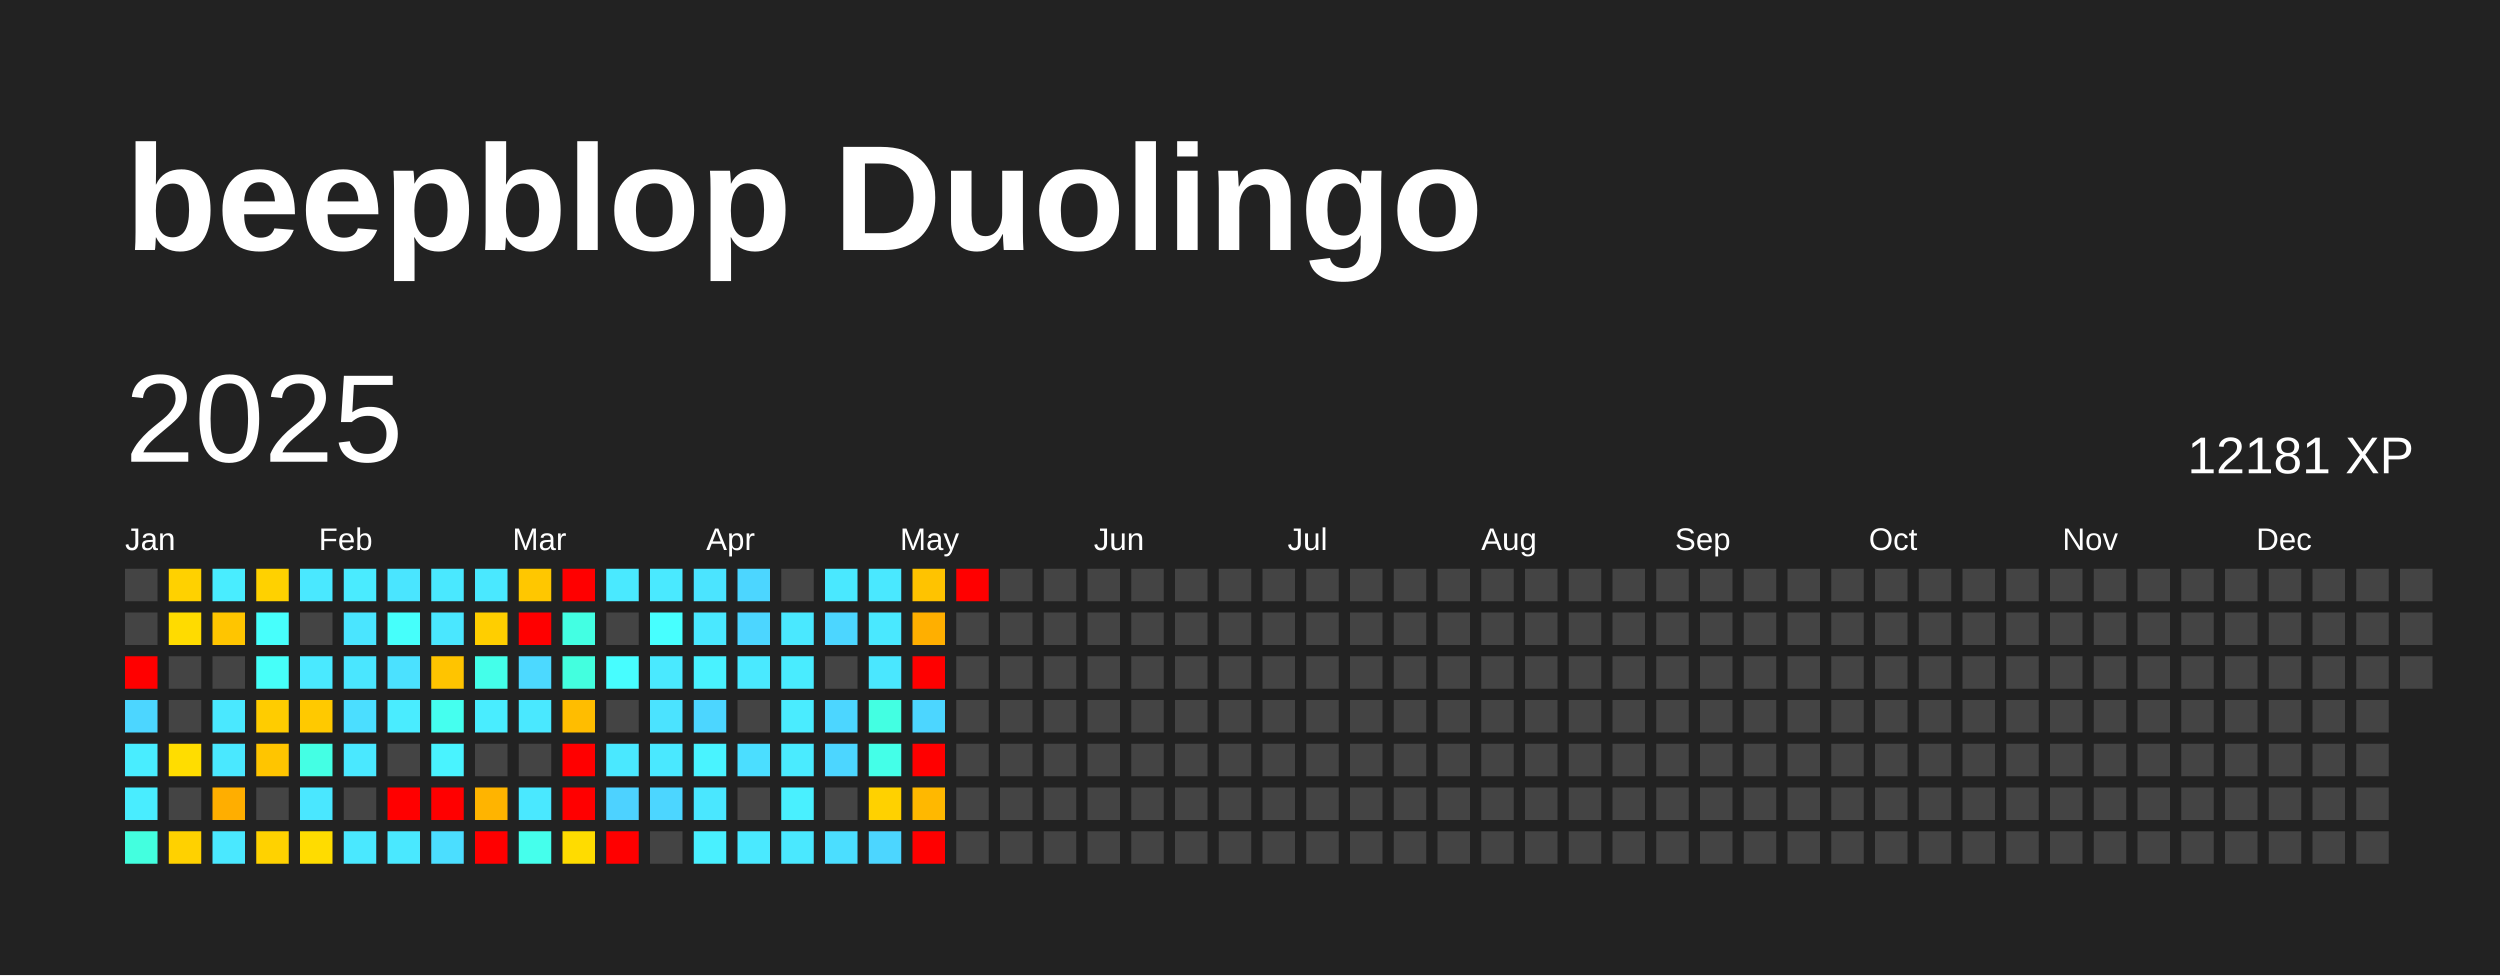
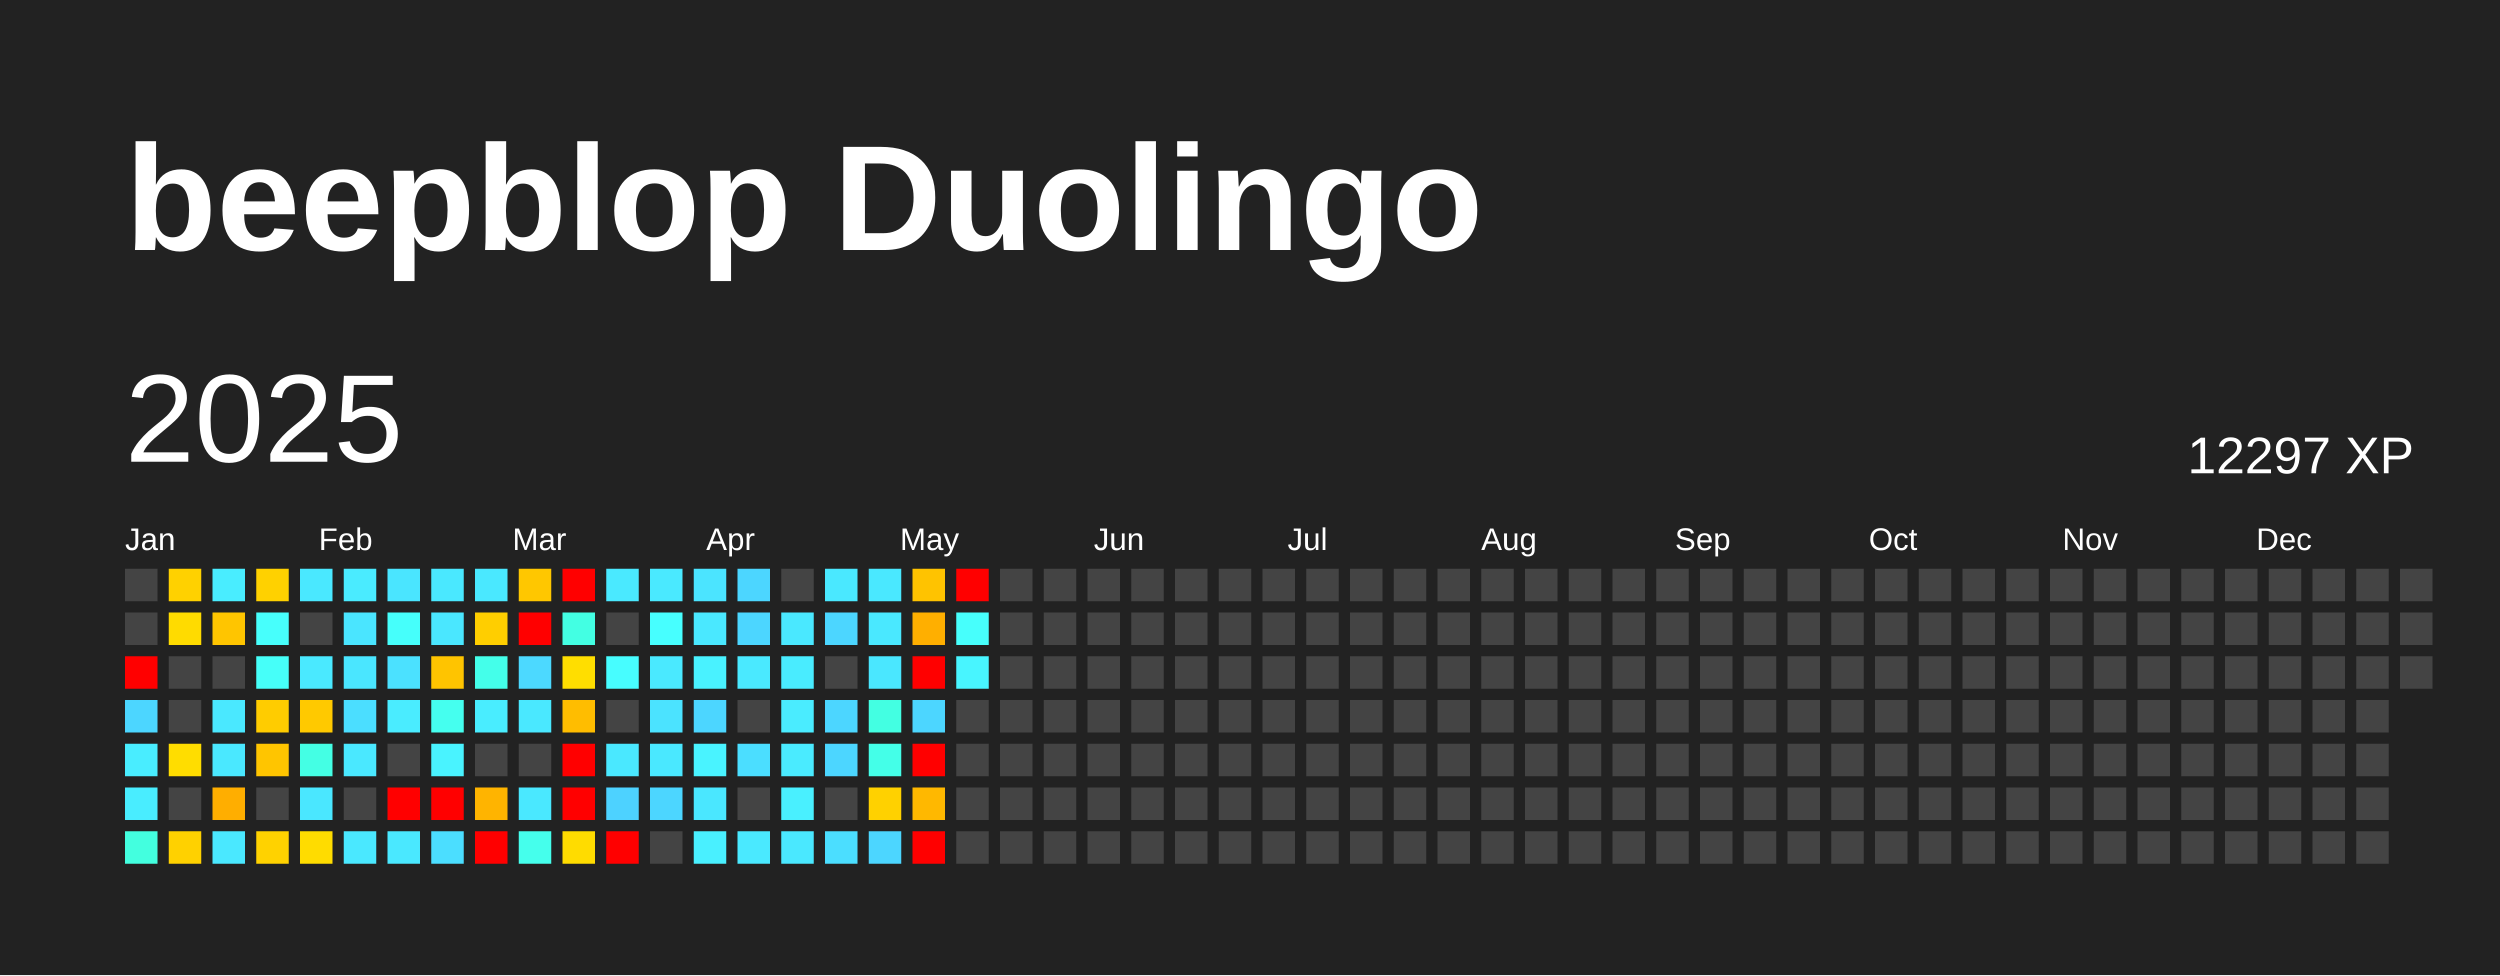
<svg xmlns="http://www.w3.org/2000/svg" baseProfile="full" height="78mm" version="1.1" viewBox="0,0,200,78" width="200mm">
  <defs />
  <rect fill="#222222" height="78" width="200" x="0" y="0" />
  <text fill="#FFFFFF" style="font-size:12px; font-family:Arial; font-weight:bold;" x="10" y="20">beepblop Duolingo</text>
  <text dominant-baseline="hanging" fill="#FFFFFF" style="font-size:10.0px; font-family:Arial;" x="10" y="30">2025</text>
-   <text dominant-baseline="hanging" fill="#FFFFFF" style="font-size:4.125px; font-family:Arial;" x="175" y="35">12181 XP</text>
+   <text dominant-baseline="hanging" fill="#FFFFFF" style="font-size:4.125px; font-family:Arial;" x="175" y="35">12297 XP</text>
  <text fill="#FFFFFF" style="font-size:2.5px; font-family:Arial" x="10.0" y="44">Jan</text>
  <text fill="#FFFFFF" style="font-size:2.5px; font-family:Arial" x="25.5" y="44">Feb</text>
  <text fill="#FFFFFF" style="font-size:2.5px; font-family:Arial" x="41.0" y="44">Mar</text>
  <text fill="#FFFFFF" style="font-size:2.5px; font-family:Arial" x="56.5" y="44">Apr</text>
  <text fill="#FFFFFF" style="font-size:2.5px; font-family:Arial" x="72.0" y="44">May</text>
  <text fill="#FFFFFF" style="font-size:2.5px; font-family:Arial" x="87.5" y="44">Jun</text>
  <text fill="#FFFFFF" style="font-size:2.5px; font-family:Arial" x="103.0" y="44">Jul</text>
  <text fill="#FFFFFF" style="font-size:2.5px; font-family:Arial" x="118.5" y="44">Aug</text>
  <text fill="#FFFFFF" style="font-size:2.5px; font-family:Arial" x="134.0" y="44">Sep</text>
  <text fill="#FFFFFF" style="font-size:2.5px; font-family:Arial" x="149.5" y="44">Oct</text>
  <text fill="#FFFFFF" style="font-size:2.5px; font-family:Arial" x="165.0" y="44">Nov</text>
  <text fill="#FFFFFF" style="font-size:2.5px; font-family:Arial" x="180.5" y="44">Dec</text>
  <rect fill="#444444" height="2.6" width="2.6" x="10.0" y="45.5" />
  <rect fill="#444444" height="2.6" width="2.6" x="10.0" y="49.0" />
  <rect fill="red" height="2.6" width="2.6" x="10.0" y="52.5" />
  <rect fill="#4cd6ff" height="2.6" width="2.6" x="10.0" y="56.0" />
  <rect fill="#49edff" height="2.6" width="2.6" x="10.0" y="59.5" />
  <rect fill="#49edff" height="2.6" width="2.6" x="10.0" y="63.0" />
  <rect fill="#43ffdf" height="2.6" width="2.6" x="10.0" y="66.5" />
  <rect fill="#ffd100" height="2.6" width="2.6" x="13.5" y="45.5" />
  <rect fill="#ffdb00" height="2.6" width="2.6" x="13.5" y="49.0" />
  <rect fill="#444444" height="2.6" width="2.6" x="13.5" y="52.5" />
  <rect fill="#444444" height="2.6" width="2.6" x="13.5" y="56.0" />
  <rect fill="#ffdd00" height="2.6" width="2.6" x="13.5" y="59.5" />
  <rect fill="#444444" height="2.6" width="2.6" x="13.5" y="63.0" />
  <rect fill="#ffd100" height="2.6" width="2.6" x="13.5" y="66.5" />
  <rect fill="#49edff" height="2.6" width="2.6" x="17.0" y="45.5" />
  <rect fill="#ffc500" height="2.6" width="2.6" x="17.0" y="49.0" />
  <rect fill="#444444" height="2.6" width="2.6" x="17.0" y="52.5" />
  <rect fill="#4ae8ff" height="2.6" width="2.6" x="17.0" y="56.0" />
  <rect fill="#4ae8ff" height="2.6" width="2.6" x="17.0" y="59.5" />
  <rect fill="#ffae00" height="2.6" width="2.6" x="17.0" y="63.0" />
  <rect fill="#4ae8ff" height="2.6" width="2.6" x="17.0" y="66.5" />
  <rect fill="#ffd100" height="2.6" width="2.6" x="20.5" y="45.5" />
  <rect fill="#47fffc" height="2.6" width="2.6" x="20.5" y="49.0" />
  <rect fill="#46fff9" height="2.6" width="2.6" x="20.5" y="52.5" />
  <rect fill="#ffcc00" height="2.6" width="2.6" x="20.5" y="56.0" />
  <rect fill="#ffc500" height="2.6" width="2.6" x="20.5" y="59.5" />
  <rect fill="#444444" height="2.6" width="2.6" x="20.5" y="63.0" />
  <rect fill="#ffd200" height="2.6" width="2.6" x="20.5" y="66.5" />
  <rect fill="#4ae8ff" height="2.6" width="2.6" x="24.0" y="45.5" />
  <rect fill="#444444" height="2.6" width="2.6" x="24.0" y="49.0" />
  <rect fill="#4ae9ff" height="2.6" width="2.6" x="24.0" y="52.5" />
  <rect fill="#ffc900" height="2.6" width="2.6" x="24.0" y="56.0" />
  <rect fill="#44ffe4" height="2.6" width="2.6" x="24.0" y="59.5" />
  <rect fill="#4ae7ff" height="2.6" width="2.6" x="24.0" y="63.0" />
  <rect fill="#ffdc00" height="2.6" width="2.6" x="24.0" y="66.5" />
  <rect fill="#4aebff" height="2.6" width="2.6" x="27.5" y="45.5" />
  <rect fill="#4ae5ff" height="2.6" width="2.6" x="27.5" y="49.0" />
  <rect fill="#4ae6ff" height="2.6" width="2.6" x="27.5" y="52.5" />
  <rect fill="#4bdeff" height="2.6" width="2.6" x="27.5" y="56.0" />
  <rect fill="#4ae8ff" height="2.6" width="2.6" x="27.5" y="59.5" />
  <rect fill="#444444" height="2.6" width="2.6" x="27.5" y="63.0" />
  <rect fill="#4ae8ff" height="2.6" width="2.6" x="27.5" y="66.5" />
  <rect fill="#4ae5ff" height="2.6" width="2.6" x="31.0" y="45.5" />
  <rect fill="#46fffb" height="2.6" width="2.6" x="31.0" y="49.0" />
  <rect fill="#4be1ff" height="2.6" width="2.6" x="31.0" y="52.5" />
  <rect fill="#4aecff" height="2.6" width="2.6" x="31.0" y="56.0" />
  <rect fill="#444444" height="2.6" width="2.6" x="31.0" y="59.5" />
  <rect fill="red" height="2.6" width="2.6" x="31.0" y="63.0" />
  <rect fill="#4ae8ff" height="2.6" width="2.6" x="31.0" y="66.5" />
  <rect fill="#4ae8ff" height="2.6" width="2.6" x="34.5" y="45.5" />
  <rect fill="#4ae7ff" height="2.6" width="2.6" x="34.5" y="49.0" />
  <rect fill="#ffc400" height="2.6" width="2.6" x="34.5" y="52.5" />
  <rect fill="#45ffef" height="2.6" width="2.6" x="34.5" y="56.0" />
  <rect fill="#49f3ff" height="2.6" width="2.6" x="34.5" y="59.5" />
  <rect fill="red" height="2.6" width="2.6" x="34.5" y="63.0" />
  <rect fill="#4bdeff" height="2.6" width="2.6" x="34.5" y="66.5" />
  <rect fill="#4ae8ff" height="2.6" width="2.6" x="38.0" y="45.5" />
  <rect fill="#ffce00" height="2.6" width="2.6" x="38.0" y="49.0" />
  <rect fill="#44ffea" height="2.6" width="2.6" x="38.0" y="52.5" />
  <rect fill="#49edff" height="2.6" width="2.6" x="38.0" y="56.0" />
  <rect fill="#444444" height="2.6" width="2.6" x="38.0" y="59.5" />
  <rect fill="#ffb400" height="2.6" width="2.6" x="38.0" y="63.0" />
  <rect fill="red" height="2.6" width="2.6" x="38.0" y="66.5" />
  <rect fill="#ffc700" height="2.6" width="2.6" x="41.5" y="45.5" />
  <rect fill="red" height="2.6" width="2.6" x="41.5" y="49.0" />
  <rect fill="#4cd9ff" height="2.6" width="2.6" x="41.5" y="52.5" />
  <rect fill="#4ae8ff" height="2.6" width="2.6" x="41.5" y="56.0" />
  <rect fill="#444444" height="2.6" width="2.6" x="41.5" y="59.5" />
  <rect fill="#4ae8ff" height="2.6" width="2.6" x="41.5" y="63.0" />
  <rect fill="#45ffec" height="2.6" width="2.6" x="41.5" y="66.5" />
  <rect fill="red" height="2.6" width="2.6" x="45.0" y="45.5" />
  <rect fill="#43ffe3" height="2.6" width="2.6" x="45.0" y="49.0" />
-   <rect fill="#43ffdf" height="2.6" width="2.6" x="45.0" y="52.5" />
+   <rect fill="#ffde00" height="2.6" width="2.6" x="45.0" y="52.5" />
  <rect fill="#ffbd00" height="2.6" width="2.6" x="45.0" y="56.0" />
  <rect fill="red" height="2.6" width="2.6" x="45.0" y="59.5" />
  <rect fill="red" height="2.6" width="2.6" x="45.0" y="63.0" />
  <rect fill="#ffdc00" height="2.6" width="2.6" x="45.0" y="66.5" />
  <rect fill="#4ae9ff" height="2.6" width="2.6" x="48.5" y="45.5" />
  <rect fill="#444444" height="2.6" width="2.6" x="48.5" y="49.0" />
  <rect fill="#47fdff" height="2.6" width="2.6" x="48.5" y="52.5" />
  <rect fill="#444444" height="2.6" width="2.6" x="48.5" y="56.0" />
  <rect fill="#4ae8ff" height="2.6" width="2.6" x="48.5" y="59.5" />
  <rect fill="#4dd2ff" height="2.6" width="2.6" x="48.5" y="63.0" />
  <rect fill="red" height="2.6" width="2.6" x="48.5" y="66.5" />
  <rect fill="#4ae9ff" height="2.6" width="2.6" x="52.0" y="45.5" />
  <rect fill="#47ffff" height="2.6" width="2.6" x="52.0" y="49.0" />
  <rect fill="#4ae9ff" height="2.6" width="2.6" x="52.0" y="52.5" />
  <rect fill="#4be3ff" height="2.6" width="2.6" x="52.0" y="56.0" />
  <rect fill="#4ae8ff" height="2.6" width="2.6" x="52.0" y="59.5" />
  <rect fill="#4cd6ff" height="2.6" width="2.6" x="52.0" y="63.0" />
  <rect fill="#444444" height="2.6" width="2.6" x="52.0" y="66.5" />
  <rect fill="#4be4ff" height="2.6" width="2.6" x="55.5" y="45.5" />
  <rect fill="#4ae8ff" height="2.6" width="2.6" x="55.5" y="49.0" />
  <rect fill="#49f2ff" height="2.6" width="2.6" x="55.5" y="52.5" />
  <rect fill="#4cd6ff" height="2.6" width="2.6" x="55.5" y="56.0" />
  <rect fill="#49f3ff" height="2.6" width="2.6" x="55.5" y="59.5" />
  <rect fill="#4ae7ff" height="2.6" width="2.6" x="55.5" y="63.0" />
  <rect fill="#49f0ff" height="2.6" width="2.6" x="55.5" y="66.5" />
  <rect fill="#4cd6ff" height="2.6" width="2.6" x="59.0" y="45.5" />
  <rect fill="#4cd6ff" height="2.6" width="2.6" x="59.0" y="49.0" />
  <rect fill="#4ae9ff" height="2.6" width="2.6" x="59.0" y="52.5" />
  <rect fill="#444444" height="2.6" width="2.6" x="59.0" y="56.0" />
  <rect fill="#4bdeff" height="2.6" width="2.6" x="59.0" y="59.5" />
  <rect fill="#444444" height="2.6" width="2.6" x="59.0" y="63.0" />
  <rect fill="#4ae9ff" height="2.6" width="2.6" x="59.0" y="66.5" />
  <rect fill="#444444" height="2.6" width="2.6" x="62.5" y="45.5" />
  <rect fill="#4ae8ff" height="2.6" width="2.6" x="62.5" y="49.0" />
  <rect fill="#49ecff" height="2.6" width="2.6" x="62.5" y="52.5" />
  <rect fill="#4aecff" height="2.6" width="2.6" x="62.5" y="56.0" />
  <rect fill="#4aebff" height="2.6" width="2.6" x="62.5" y="59.5" />
  <rect fill="#49f0ff" height="2.6" width="2.6" x="62.5" y="63.0" />
  <rect fill="#4ae8ff" height="2.6" width="2.6" x="62.5" y="66.5" />
  <rect fill="#4ae8ff" height="2.6" width="2.6" x="66.0" y="45.5" />
  <rect fill="#4cd6ff" height="2.6" width="2.6" x="66.0" y="49.0" />
  <rect fill="#444444" height="2.6" width="2.6" x="66.0" y="52.5" />
  <rect fill="#4cd6ff" height="2.6" width="2.6" x="66.0" y="56.0" />
  <rect fill="#4cd6ff" height="2.6" width="2.6" x="66.0" y="59.5" />
  <rect fill="#444444" height="2.6" width="2.6" x="66.0" y="63.0" />
  <rect fill="#4bdeff" height="2.6" width="2.6" x="66.0" y="66.5" />
  <rect fill="#4ae8ff" height="2.6" width="2.6" x="69.5" y="45.5" />
  <rect fill="#4ae8ff" height="2.6" width="2.6" x="69.5" y="49.0" />
  <rect fill="#4ae7ff" height="2.6" width="2.6" x="69.5" y="52.5" />
  <rect fill="#43ffe2" height="2.6" width="2.6" x="69.5" y="56.0" />
  <rect fill="#44ffe8" height="2.6" width="2.6" x="69.5" y="59.5" />
  <rect fill="#ffd100" height="2.6" width="2.6" x="69.5" y="63.0" />
  <rect fill="#4cd6ff" height="2.6" width="2.6" x="69.5" y="66.5" />
  <rect fill="#ffc300" height="2.6" width="2.6" x="73.0" y="45.5" />
  <rect fill="#ffaf00" height="2.6" width="2.6" x="73.0" y="49.0" />
  <rect fill="red" height="2.6" width="2.6" x="73.0" y="52.5" />
  <rect fill="#4cd6ff" height="2.6" width="2.6" x="73.0" y="56.0" />
  <rect fill="red" height="2.6" width="2.6" x="73.0" y="59.5" />
  <rect fill="#ffb800" height="2.6" width="2.6" x="73.0" y="63.0" />
  <rect fill="red" height="2.6" width="2.6" x="73.0" y="66.5" />
  <rect fill="red" height="2.6" width="2.6" x="76.5" y="45.5" />
-   <rect fill="#444444" height="2.6" width="2.6" x="76.5" y="49.0" />
-   <rect fill="#444444" height="2.6" width="2.6" x="76.5" y="52.5" />
+   <rect fill="#47fffc" height="2.6" width="2.6" x="76.5" y="49.0" />
+   <rect fill="#48f5ff" height="2.6" width="2.6" x="76.5" y="52.5" />
  <rect fill="#444444" height="2.6" width="2.6" x="76.5" y="56.0" />
  <rect fill="#444444" height="2.6" width="2.6" x="76.5" y="59.5" />
  <rect fill="#444444" height="2.6" width="2.6" x="76.5" y="63.0" />
  <rect fill="#444444" height="2.6" width="2.6" x="76.5" y="66.5" />
  <rect fill="#444444" height="2.6" width="2.6" x="80.0" y="45.5" />
  <rect fill="#444444" height="2.6" width="2.6" x="80.0" y="49.0" />
  <rect fill="#444444" height="2.6" width="2.6" x="80.0" y="52.5" />
  <rect fill="#444444" height="2.6" width="2.6" x="80.0" y="56.0" />
  <rect fill="#444444" height="2.6" width="2.6" x="80.0" y="59.5" />
  <rect fill="#444444" height="2.6" width="2.6" x="80.0" y="63.0" />
  <rect fill="#444444" height="2.6" width="2.6" x="80.0" y="66.5" />
  <rect fill="#444444" height="2.6" width="2.6" x="83.5" y="45.5" />
  <rect fill="#444444" height="2.6" width="2.6" x="83.5" y="49.0" />
  <rect fill="#444444" height="2.6" width="2.6" x="83.5" y="52.5" />
  <rect fill="#444444" height="2.6" width="2.6" x="83.5" y="56.0" />
  <rect fill="#444444" height="2.6" width="2.6" x="83.5" y="59.5" />
  <rect fill="#444444" height="2.6" width="2.6" x="83.5" y="63.0" />
  <rect fill="#444444" height="2.6" width="2.6" x="83.5" y="66.5" />
  <rect fill="#444444" height="2.6" width="2.6" x="87.0" y="45.5" />
  <rect fill="#444444" height="2.6" width="2.6" x="87.0" y="49.0" />
  <rect fill="#444444" height="2.6" width="2.6" x="87.0" y="52.5" />
  <rect fill="#444444" height="2.6" width="2.6" x="87.0" y="56.0" />
  <rect fill="#444444" height="2.6" width="2.6" x="87.0" y="59.5" />
  <rect fill="#444444" height="2.6" width="2.6" x="87.0" y="63.0" />
  <rect fill="#444444" height="2.6" width="2.6" x="87.0" y="66.5" />
  <rect fill="#444444" height="2.6" width="2.6" x="90.5" y="45.5" />
  <rect fill="#444444" height="2.6" width="2.6" x="90.5" y="49.0" />
  <rect fill="#444444" height="2.6" width="2.6" x="90.5" y="52.5" />
  <rect fill="#444444" height="2.6" width="2.6" x="90.5" y="56.0" />
  <rect fill="#444444" height="2.6" width="2.6" x="90.5" y="59.5" />
  <rect fill="#444444" height="2.6" width="2.6" x="90.5" y="63.0" />
  <rect fill="#444444" height="2.6" width="2.6" x="90.5" y="66.5" />
  <rect fill="#444444" height="2.6" width="2.6" x="94.0" y="45.5" />
  <rect fill="#444444" height="2.6" width="2.6" x="94.0" y="49.0" />
  <rect fill="#444444" height="2.6" width="2.6" x="94.0" y="52.5" />
  <rect fill="#444444" height="2.6" width="2.6" x="94.0" y="56.0" />
  <rect fill="#444444" height="2.6" width="2.6" x="94.0" y="59.5" />
  <rect fill="#444444" height="2.6" width="2.6" x="94.0" y="63.0" />
  <rect fill="#444444" height="2.6" width="2.6" x="94.0" y="66.5" />
  <rect fill="#444444" height="2.6" width="2.6" x="97.5" y="45.5" />
  <rect fill="#444444" height="2.6" width="2.6" x="97.5" y="49.0" />
  <rect fill="#444444" height="2.6" width="2.6" x="97.5" y="52.5" />
  <rect fill="#444444" height="2.6" width="2.6" x="97.5" y="56.0" />
  <rect fill="#444444" height="2.6" width="2.6" x="97.5" y="59.5" />
  <rect fill="#444444" height="2.6" width="2.6" x="97.5" y="63.0" />
  <rect fill="#444444" height="2.6" width="2.6" x="97.5" y="66.5" />
  <rect fill="#444444" height="2.6" width="2.6" x="101.0" y="45.5" />
  <rect fill="#444444" height="2.6" width="2.6" x="101.0" y="49.0" />
  <rect fill="#444444" height="2.6" width="2.6" x="101.0" y="52.5" />
  <rect fill="#444444" height="2.6" width="2.6" x="101.0" y="56.0" />
  <rect fill="#444444" height="2.6" width="2.6" x="101.0" y="59.5" />
  <rect fill="#444444" height="2.6" width="2.6" x="101.0" y="63.0" />
  <rect fill="#444444" height="2.6" width="2.6" x="101.0" y="66.5" />
  <rect fill="#444444" height="2.6" width="2.6" x="104.5" y="45.5" />
  <rect fill="#444444" height="2.6" width="2.6" x="104.5" y="49.0" />
  <rect fill="#444444" height="2.6" width="2.6" x="104.5" y="52.5" />
  <rect fill="#444444" height="2.6" width="2.6" x="104.5" y="56.0" />
  <rect fill="#444444" height="2.6" width="2.6" x="104.5" y="59.5" />
  <rect fill="#444444" height="2.6" width="2.6" x="104.5" y="63.0" />
  <rect fill="#444444" height="2.6" width="2.6" x="104.5" y="66.5" />
  <rect fill="#444444" height="2.6" width="2.6" x="108.0" y="45.5" />
  <rect fill="#444444" height="2.6" width="2.6" x="108.0" y="49.0" />
  <rect fill="#444444" height="2.6" width="2.6" x="108.0" y="52.5" />
  <rect fill="#444444" height="2.6" width="2.6" x="108.0" y="56.0" />
  <rect fill="#444444" height="2.6" width="2.6" x="108.0" y="59.5" />
  <rect fill="#444444" height="2.6" width="2.6" x="108.0" y="63.0" />
  <rect fill="#444444" height="2.6" width="2.6" x="108.0" y="66.5" />
  <rect fill="#444444" height="2.6" width="2.6" x="111.5" y="45.5" />
  <rect fill="#444444" height="2.6" width="2.6" x="111.5" y="49.0" />
  <rect fill="#444444" height="2.6" width="2.6" x="111.5" y="52.5" />
  <rect fill="#444444" height="2.6" width="2.6" x="111.5" y="56.0" />
  <rect fill="#444444" height="2.6" width="2.6" x="111.5" y="59.5" />
  <rect fill="#444444" height="2.6" width="2.6" x="111.5" y="63.0" />
  <rect fill="#444444" height="2.6" width="2.6" x="111.5" y="66.5" />
  <rect fill="#444444" height="2.6" width="2.6" x="115.0" y="45.5" />
  <rect fill="#444444" height="2.6" width="2.6" x="115.0" y="49.0" />
  <rect fill="#444444" height="2.6" width="2.6" x="115.0" y="52.5" />
  <rect fill="#444444" height="2.6" width="2.6" x="115.0" y="56.0" />
  <rect fill="#444444" height="2.6" width="2.6" x="115.0" y="59.5" />
  <rect fill="#444444" height="2.6" width="2.6" x="115.0" y="63.0" />
  <rect fill="#444444" height="2.6" width="2.6" x="115.0" y="66.5" />
  <rect fill="#444444" height="2.6" width="2.6" x="118.5" y="45.5" />
  <rect fill="#444444" height="2.6" width="2.6" x="118.5" y="49.0" />
  <rect fill="#444444" height="2.6" width="2.6" x="118.5" y="52.5" />
  <rect fill="#444444" height="2.6" width="2.6" x="118.5" y="56.0" />
  <rect fill="#444444" height="2.6" width="2.6" x="118.5" y="59.5" />
  <rect fill="#444444" height="2.6" width="2.6" x="118.5" y="63.0" />
  <rect fill="#444444" height="2.6" width="2.6" x="118.5" y="66.5" />
  <rect fill="#444444" height="2.6" width="2.6" x="122.0" y="45.5" />
  <rect fill="#444444" height="2.6" width="2.6" x="122.0" y="49.0" />
  <rect fill="#444444" height="2.6" width="2.6" x="122.0" y="52.5" />
  <rect fill="#444444" height="2.6" width="2.6" x="122.0" y="56.0" />
  <rect fill="#444444" height="2.6" width="2.6" x="122.0" y="59.5" />
  <rect fill="#444444" height="2.6" width="2.6" x="122.0" y="63.0" />
  <rect fill="#444444" height="2.6" width="2.6" x="122.0" y="66.5" />
  <rect fill="#444444" height="2.6" width="2.6" x="125.5" y="45.5" />
  <rect fill="#444444" height="2.6" width="2.6" x="125.5" y="49.0" />
  <rect fill="#444444" height="2.6" width="2.6" x="125.5" y="52.5" />
  <rect fill="#444444" height="2.6" width="2.6" x="125.5" y="56.0" />
  <rect fill="#444444" height="2.6" width="2.6" x="125.5" y="59.5" />
  <rect fill="#444444" height="2.6" width="2.6" x="125.5" y="63.0" />
  <rect fill="#444444" height="2.6" width="2.6" x="125.5" y="66.5" />
  <rect fill="#444444" height="2.6" width="2.6" x="129.0" y="45.5" />
  <rect fill="#444444" height="2.6" width="2.6" x="129.0" y="49.0" />
  <rect fill="#444444" height="2.6" width="2.6" x="129.0" y="52.5" />
  <rect fill="#444444" height="2.6" width="2.6" x="129.0" y="56.0" />
  <rect fill="#444444" height="2.6" width="2.6" x="129.0" y="59.5" />
  <rect fill="#444444" height="2.6" width="2.6" x="129.0" y="63.0" />
  <rect fill="#444444" height="2.6" width="2.6" x="129.0" y="66.5" />
  <rect fill="#444444" height="2.6" width="2.6" x="132.5" y="45.5" />
  <rect fill="#444444" height="2.6" width="2.6" x="132.5" y="49.0" />
  <rect fill="#444444" height="2.6" width="2.6" x="132.5" y="52.5" />
  <rect fill="#444444" height="2.6" width="2.6" x="132.5" y="56.0" />
  <rect fill="#444444" height="2.6" width="2.6" x="132.5" y="59.5" />
  <rect fill="#444444" height="2.6" width="2.6" x="132.5" y="63.0" />
  <rect fill="#444444" height="2.6" width="2.6" x="132.5" y="66.5" />
  <rect fill="#444444" height="2.6" width="2.6" x="136.0" y="45.5" />
  <rect fill="#444444" height="2.6" width="2.6" x="136.0" y="49.0" />
  <rect fill="#444444" height="2.6" width="2.6" x="136.0" y="52.5" />
  <rect fill="#444444" height="2.6" width="2.6" x="136.0" y="56.0" />
  <rect fill="#444444" height="2.6" width="2.6" x="136.0" y="59.5" />
  <rect fill="#444444" height="2.6" width="2.6" x="136.0" y="63.0" />
  <rect fill="#444444" height="2.6" width="2.6" x="136.0" y="66.5" />
  <rect fill="#444444" height="2.6" width="2.6" x="139.5" y="45.5" />
  <rect fill="#444444" height="2.6" width="2.6" x="139.5" y="49.0" />
  <rect fill="#444444" height="2.6" width="2.6" x="139.5" y="52.5" />
  <rect fill="#444444" height="2.6" width="2.6" x="139.5" y="56.0" />
  <rect fill="#444444" height="2.6" width="2.6" x="139.5" y="59.5" />
  <rect fill="#444444" height="2.6" width="2.6" x="139.5" y="63.0" />
  <rect fill="#444444" height="2.6" width="2.6" x="139.5" y="66.5" />
  <rect fill="#444444" height="2.6" width="2.6" x="143.0" y="45.5" />
  <rect fill="#444444" height="2.6" width="2.6" x="143.0" y="49.0" />
  <rect fill="#444444" height="2.6" width="2.6" x="143.0" y="52.5" />
  <rect fill="#444444" height="2.6" width="2.6" x="143.0" y="56.0" />
  <rect fill="#444444" height="2.6" width="2.6" x="143.0" y="59.5" />
  <rect fill="#444444" height="2.6" width="2.6" x="143.0" y="63.0" />
  <rect fill="#444444" height="2.6" width="2.6" x="143.0" y="66.5" />
  <rect fill="#444444" height="2.6" width="2.6" x="146.5" y="45.5" />
  <rect fill="#444444" height="2.6" width="2.6" x="146.5" y="49.0" />
  <rect fill="#444444" height="2.6" width="2.6" x="146.5" y="52.5" />
  <rect fill="#444444" height="2.6" width="2.6" x="146.5" y="56.0" />
  <rect fill="#444444" height="2.6" width="2.6" x="146.5" y="59.5" />
  <rect fill="#444444" height="2.6" width="2.6" x="146.5" y="63.0" />
  <rect fill="#444444" height="2.6" width="2.6" x="146.5" y="66.5" />
  <rect fill="#444444" height="2.6" width="2.6" x="150.0" y="45.5" />
  <rect fill="#444444" height="2.6" width="2.6" x="150.0" y="49.0" />
  <rect fill="#444444" height="2.6" width="2.6" x="150.0" y="52.5" />
  <rect fill="#444444" height="2.6" width="2.6" x="150.0" y="56.0" />
  <rect fill="#444444" height="2.6" width="2.6" x="150.0" y="59.5" />
  <rect fill="#444444" height="2.6" width="2.6" x="150.0" y="63.0" />
  <rect fill="#444444" height="2.6" width="2.6" x="150.0" y="66.5" />
  <rect fill="#444444" height="2.6" width="2.6" x="153.5" y="45.5" />
  <rect fill="#444444" height="2.6" width="2.6" x="153.5" y="49.0" />
  <rect fill="#444444" height="2.6" width="2.6" x="153.5" y="52.5" />
  <rect fill="#444444" height="2.6" width="2.6" x="153.5" y="56.0" />
  <rect fill="#444444" height="2.6" width="2.6" x="153.5" y="59.5" />
  <rect fill="#444444" height="2.6" width="2.6" x="153.5" y="63.0" />
  <rect fill="#444444" height="2.6" width="2.6" x="153.5" y="66.5" />
  <rect fill="#444444" height="2.6" width="2.6" x="157.0" y="45.5" />
  <rect fill="#444444" height="2.6" width="2.6" x="157.0" y="49.0" />
  <rect fill="#444444" height="2.6" width="2.6" x="157.0" y="52.5" />
  <rect fill="#444444" height="2.6" width="2.6" x="157.0" y="56.0" />
  <rect fill="#444444" height="2.6" width="2.6" x="157.0" y="59.5" />
  <rect fill="#444444" height="2.6" width="2.6" x="157.0" y="63.0" />
  <rect fill="#444444" height="2.6" width="2.6" x="157.0" y="66.5" />
  <rect fill="#444444" height="2.6" width="2.6" x="160.5" y="45.5" />
  <rect fill="#444444" height="2.6" width="2.6" x="160.5" y="49.0" />
  <rect fill="#444444" height="2.6" width="2.6" x="160.5" y="52.5" />
  <rect fill="#444444" height="2.6" width="2.6" x="160.5" y="56.0" />
  <rect fill="#444444" height="2.6" width="2.6" x="160.5" y="59.5" />
  <rect fill="#444444" height="2.6" width="2.6" x="160.5" y="63.0" />
  <rect fill="#444444" height="2.6" width="2.6" x="160.5" y="66.5" />
  <rect fill="#444444" height="2.6" width="2.6" x="164.0" y="45.5" />
  <rect fill="#444444" height="2.6" width="2.6" x="164.0" y="49.0" />
  <rect fill="#444444" height="2.6" width="2.6" x="164.0" y="52.5" />
  <rect fill="#444444" height="2.6" width="2.6" x="164.0" y="56.0" />
  <rect fill="#444444" height="2.6" width="2.6" x="164.0" y="59.5" />
  <rect fill="#444444" height="2.6" width="2.6" x="164.0" y="63.0" />
  <rect fill="#444444" height="2.6" width="2.6" x="164.0" y="66.5" />
  <rect fill="#444444" height="2.6" width="2.6" x="167.5" y="45.5" />
  <rect fill="#444444" height="2.6" width="2.6" x="167.5" y="49.0" />
  <rect fill="#444444" height="2.6" width="2.6" x="167.5" y="52.5" />
  <rect fill="#444444" height="2.6" width="2.6" x="167.5" y="56.0" />
  <rect fill="#444444" height="2.6" width="2.6" x="167.5" y="59.5" />
  <rect fill="#444444" height="2.6" width="2.6" x="167.5" y="63.0" />
  <rect fill="#444444" height="2.6" width="2.6" x="167.5" y="66.5" />
  <rect fill="#444444" height="2.6" width="2.6" x="171.0" y="45.5" />
  <rect fill="#444444" height="2.6" width="2.6" x="171.0" y="49.0" />
  <rect fill="#444444" height="2.6" width="2.6" x="171.0" y="52.5" />
  <rect fill="#444444" height="2.6" width="2.6" x="171.0" y="56.0" />
  <rect fill="#444444" height="2.6" width="2.6" x="171.0" y="59.5" />
  <rect fill="#444444" height="2.6" width="2.6" x="171.0" y="63.0" />
  <rect fill="#444444" height="2.6" width="2.6" x="171.0" y="66.5" />
  <rect fill="#444444" height="2.6" width="2.6" x="174.5" y="45.5" />
  <rect fill="#444444" height="2.6" width="2.6" x="174.5" y="49.0" />
  <rect fill="#444444" height="2.6" width="2.6" x="174.5" y="52.5" />
  <rect fill="#444444" height="2.6" width="2.6" x="174.5" y="56.0" />
  <rect fill="#444444" height="2.6" width="2.6" x="174.5" y="59.5" />
  <rect fill="#444444" height="2.6" width="2.6" x="174.5" y="63.0" />
  <rect fill="#444444" height="2.6" width="2.6" x="174.5" y="66.5" />
  <rect fill="#444444" height="2.6" width="2.6" x="178.0" y="45.5" />
  <rect fill="#444444" height="2.6" width="2.6" x="178.0" y="49.0" />
  <rect fill="#444444" height="2.6" width="2.6" x="178.0" y="52.5" />
  <rect fill="#444444" height="2.6" width="2.6" x="178.0" y="56.0" />
  <rect fill="#444444" height="2.6" width="2.6" x="178.0" y="59.5" />
  <rect fill="#444444" height="2.6" width="2.6" x="178.0" y="63.0" />
  <rect fill="#444444" height="2.6" width="2.6" x="178.0" y="66.5" />
  <rect fill="#444444" height="2.6" width="2.6" x="181.5" y="45.5" />
  <rect fill="#444444" height="2.6" width="2.6" x="181.5" y="49.0" />
  <rect fill="#444444" height="2.6" width="2.6" x="181.5" y="52.5" />
  <rect fill="#444444" height="2.6" width="2.6" x="181.5" y="56.0" />
  <rect fill="#444444" height="2.6" width="2.6" x="181.5" y="59.5" />
  <rect fill="#444444" height="2.6" width="2.6" x="181.5" y="63.0" />
  <rect fill="#444444" height="2.6" width="2.6" x="181.5" y="66.5" />
  <rect fill="#444444" height="2.6" width="2.6" x="185.0" y="45.5" />
  <rect fill="#444444" height="2.6" width="2.6" x="185.0" y="49.0" />
  <rect fill="#444444" height="2.6" width="2.6" x="185.0" y="52.5" />
  <rect fill="#444444" height="2.6" width="2.6" x="185.0" y="56.0" />
  <rect fill="#444444" height="2.6" width="2.6" x="185.0" y="59.5" />
  <rect fill="#444444" height="2.6" width="2.6" x="185.0" y="63.0" />
  <rect fill="#444444" height="2.6" width="2.6" x="185.0" y="66.5" />
  <rect fill="#444444" height="2.6" width="2.6" x="188.5" y="45.5" />
  <rect fill="#444444" height="2.6" width="2.6" x="188.5" y="49.0" />
  <rect fill="#444444" height="2.6" width="2.6" x="188.5" y="52.5" />
  <rect fill="#444444" height="2.6" width="2.6" x="188.5" y="56.0" />
  <rect fill="#444444" height="2.6" width="2.6" x="188.5" y="59.5" />
  <rect fill="#444444" height="2.6" width="2.6" x="188.5" y="63.0" />
  <rect fill="#444444" height="2.6" width="2.6" x="188.5" y="66.5" />
  <rect fill="#444444" height="2.6" width="2.6" x="192.0" y="45.5" />
  <rect fill="#444444" height="2.6" width="2.6" x="192.0" y="49.0" />
  <rect fill="#444444" height="2.6" width="2.6" x="192.0" y="52.5" />
</svg>
